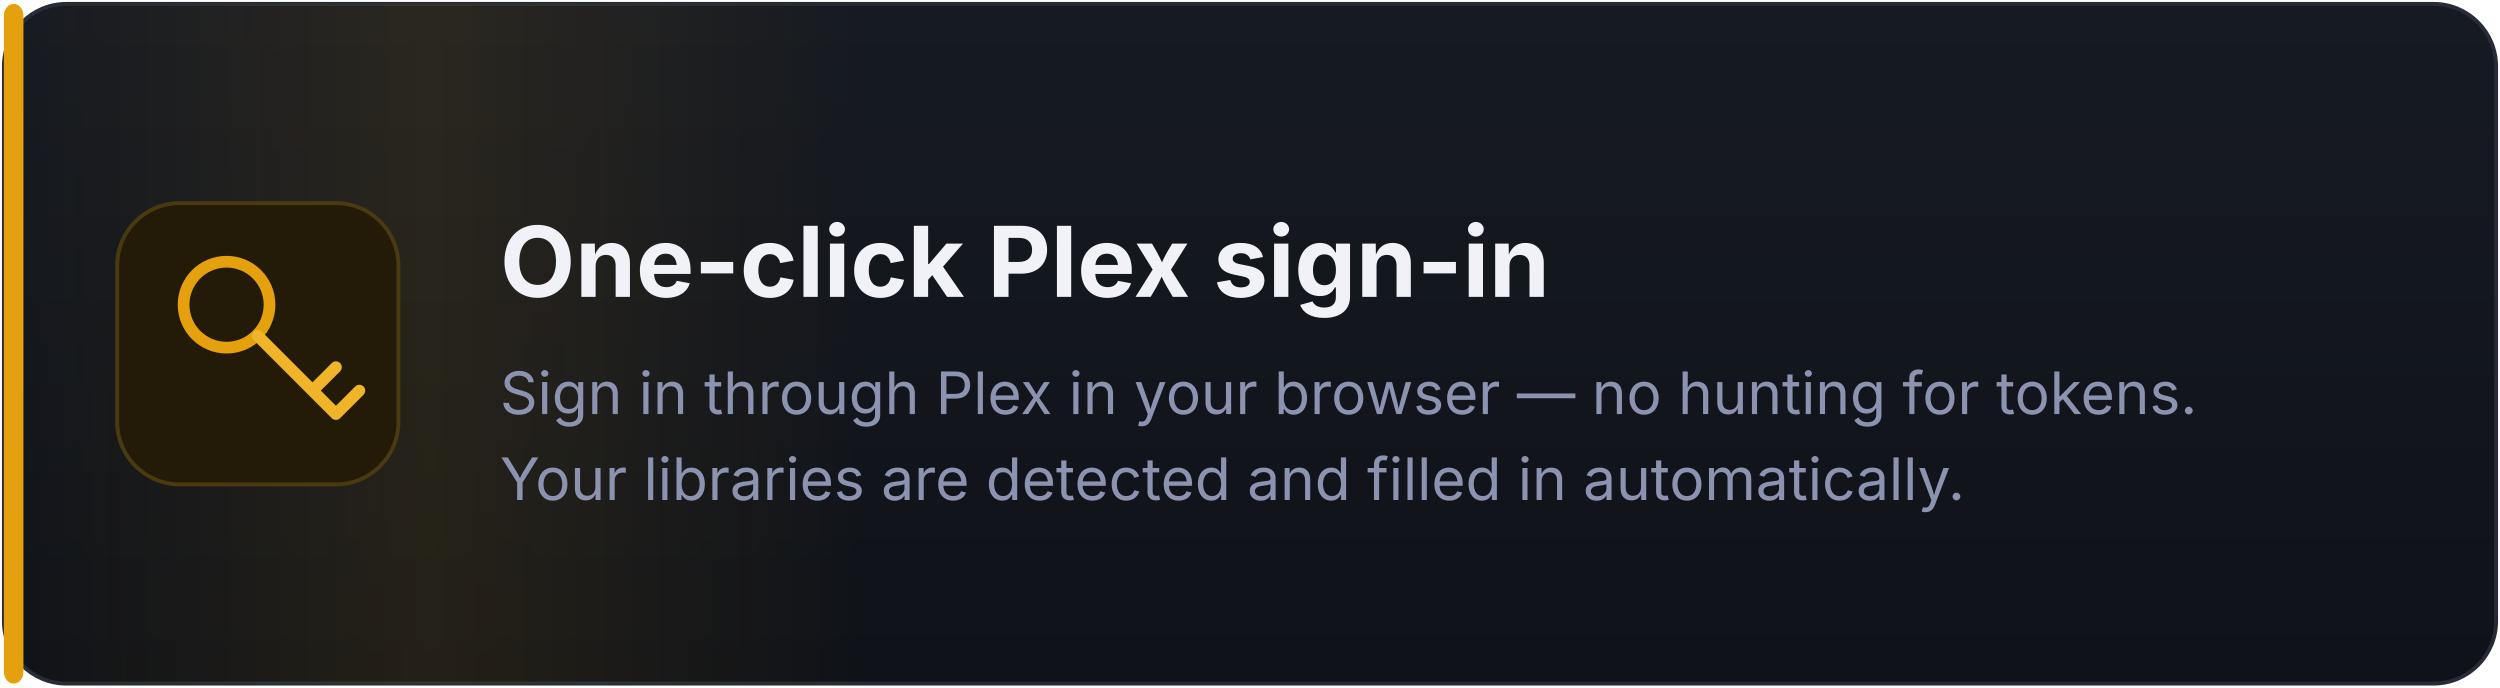
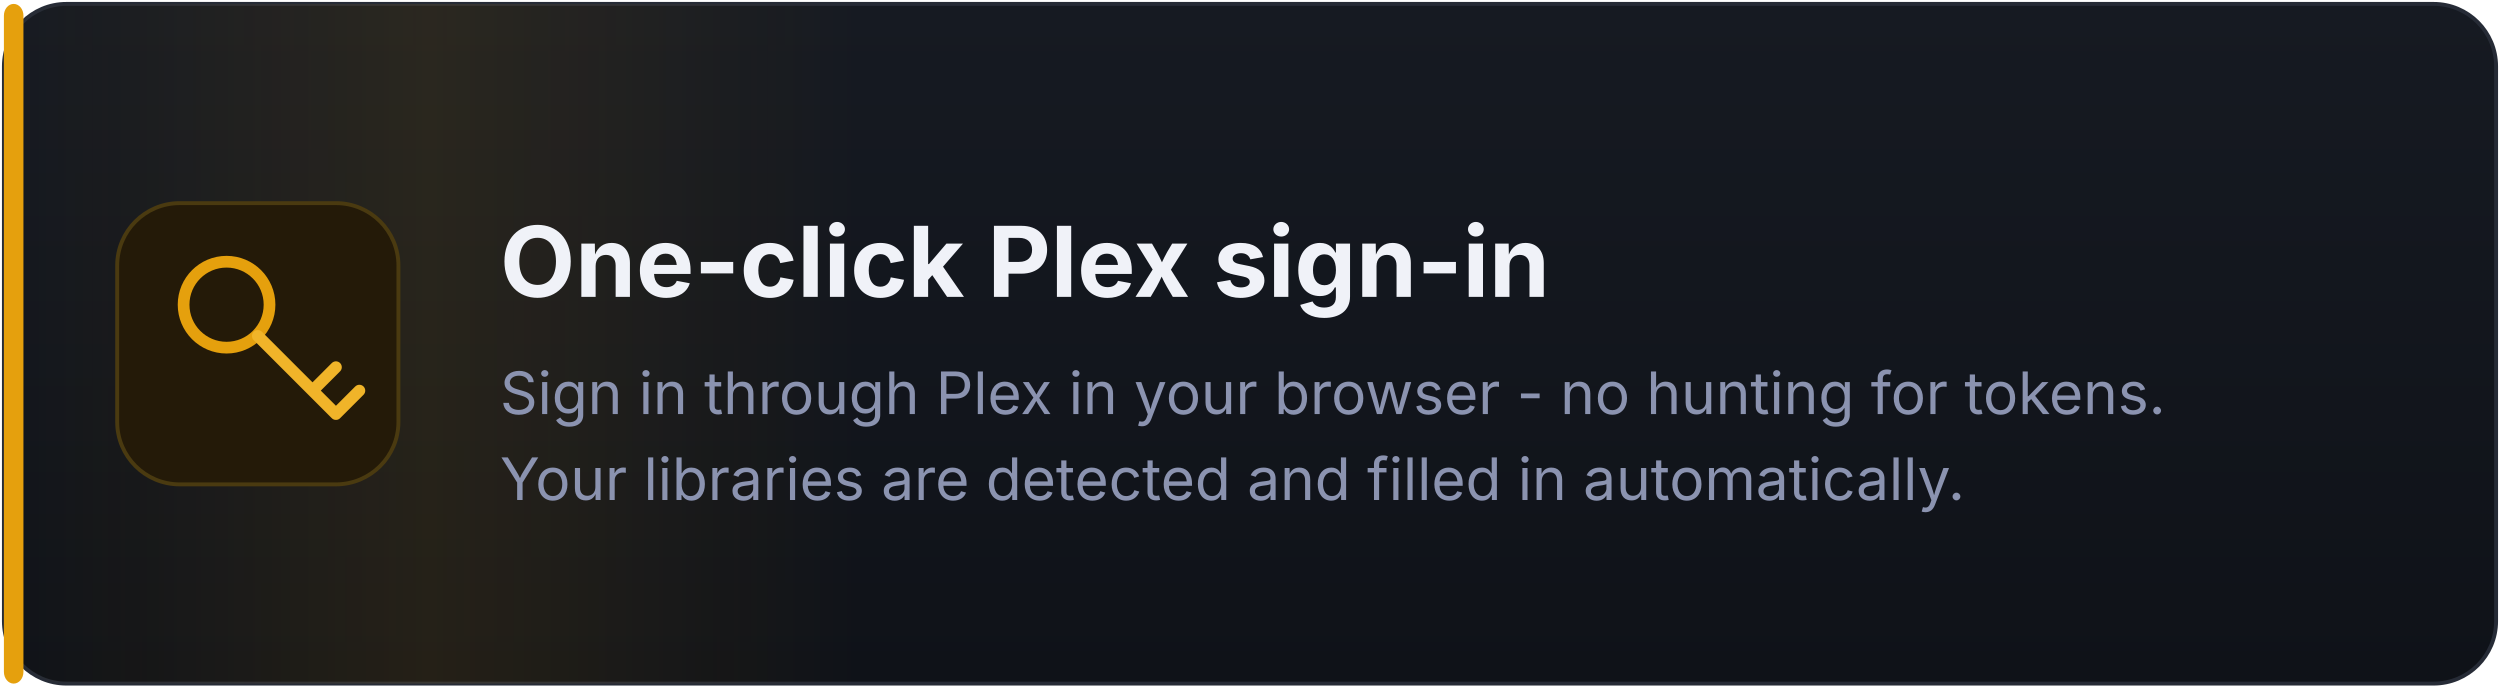
<svg xmlns="http://www.w3.org/2000/svg" width="640" height="176" viewBox="0 0 640 176" fill="none" role="img" aria-label="One-click Plex sign-in">
  <defs>
    <linearGradient id="bg" x1="0" y1="0" x2="0" y2="1">
      <stop offset="0" stop-color="#161a22" />
      <stop offset="1" stop-color="#0f1218" />
    </linearGradient>
    <linearGradient id="shine" x1="0" y1="0" x2="1" y2="0">
      <stop offset="0" stop-color="#e5a00d" stop-opacity="0" />
      <stop offset=".5" stop-color="#e5a00d" stop-opacity=".10" />
      <stop offset="1" stop-color="#e5a00d" stop-opacity="0" />
    </linearGradient>
    <clipPath id="card">
      <rect x="1" y="1" width="638" height="174" rx="16" />
    </clipPath>
    <style>
      @keyframes sweep{0%{transform:translateX(-300px)}55%,100%{transform:translateX(760px)}}
      @keyframes glow{0%,100%{opacity:.9}50%{opacity:1}}
      @keyframes wiggle{0%,100%{transform:rotate(0)}40%{transform:rotate(-12deg)}60%{transform:rotate(8deg)}}
      .sweep{animation:sweep 6s ease-in-out 4s infinite}
      .tile{animation:glow 3s ease-in-out infinite}
      .key{transform-origin:58px 78px;animation:wiggle 3.5s ease-in-out infinite}
    </style>
  </defs>
  <rect x="1" y="1" width="638" height="174" rx="16" fill="url(#bg)" stroke="#262b36" />
  <g clip-path="url(#card)">
    <rect class="sweep" x="0" y="0" width="220" height="176" fill="url(#shine)" />
  </g>
  <rect x="1" y="1" width="5" height="174" rx="3" fill="#e5a00d" />
  <g class="tile">
    <rect x="30" y="52" width="72" height="72" rx="16" fill="#241a08" stroke="#4a3a10" />
    <g class="key">
      <circle cx="58" cy="78" r="11" fill="none" stroke="#e5a00d" stroke-width="3" />
      <path d="M66 86 l20 20 M80 100 l6 -6 M86 106 l6 -6" fill="none" stroke="#f0b429" stroke-width="3" stroke-linecap="round" stroke-linejoin="round" />
    </g>
  </g>
  <text x="128" y="76" font-family="Segoe UI, Inter, sans-serif" font-size="25" font-weight="700" fill="#f0f2f8">One-click Plex sign-in</text>
-   <text x="128" y="106" font-family="Segoe UI, Inter, sans-serif" font-size="15" fill="#8b93b0">Sign in through Plex in your browser — no hunting for tokens.</text>
+   <text x="128" y="106" font-family="Segoe UI, Inter, sans-serif" font-size="15" fill="#8b93b0">Sign in through Plex in your browser - no hunting for tokens.</text>
  <text x="128" y="128" font-family="Segoe UI, Inter, sans-serif" font-size="15" fill="#8b93b0">Your libraries are detected and filled in automatically.</text>
</svg>
